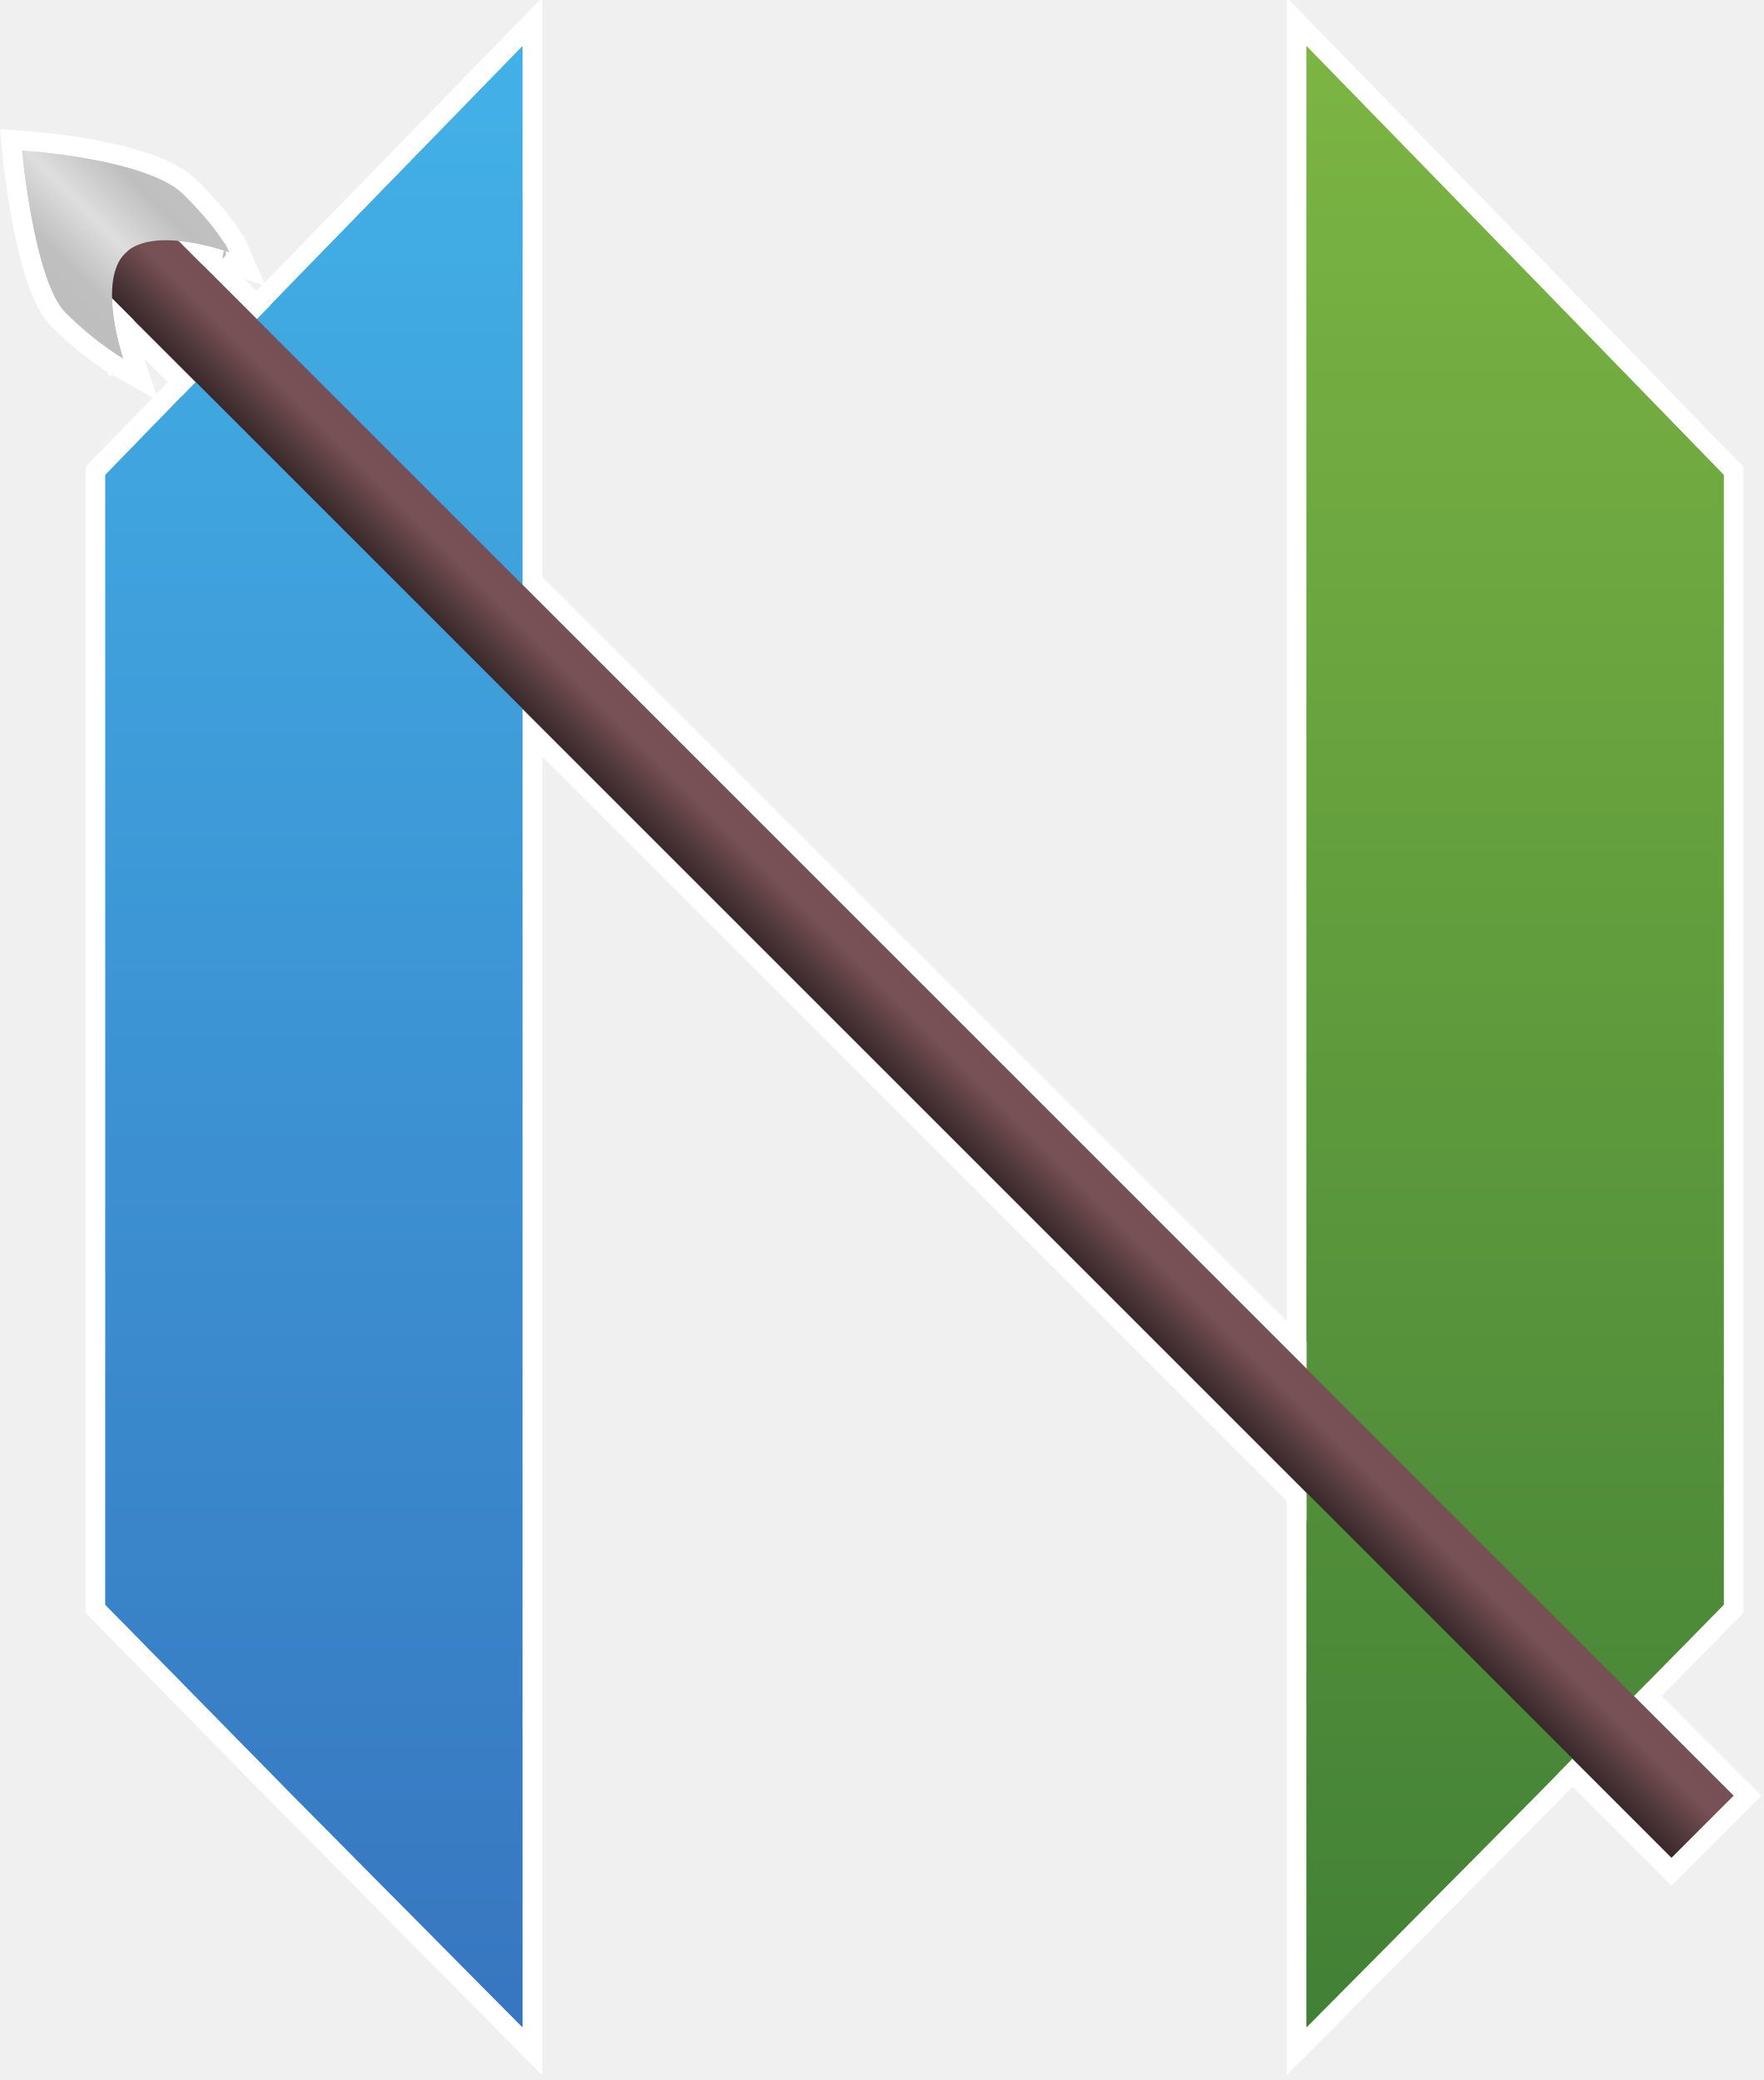
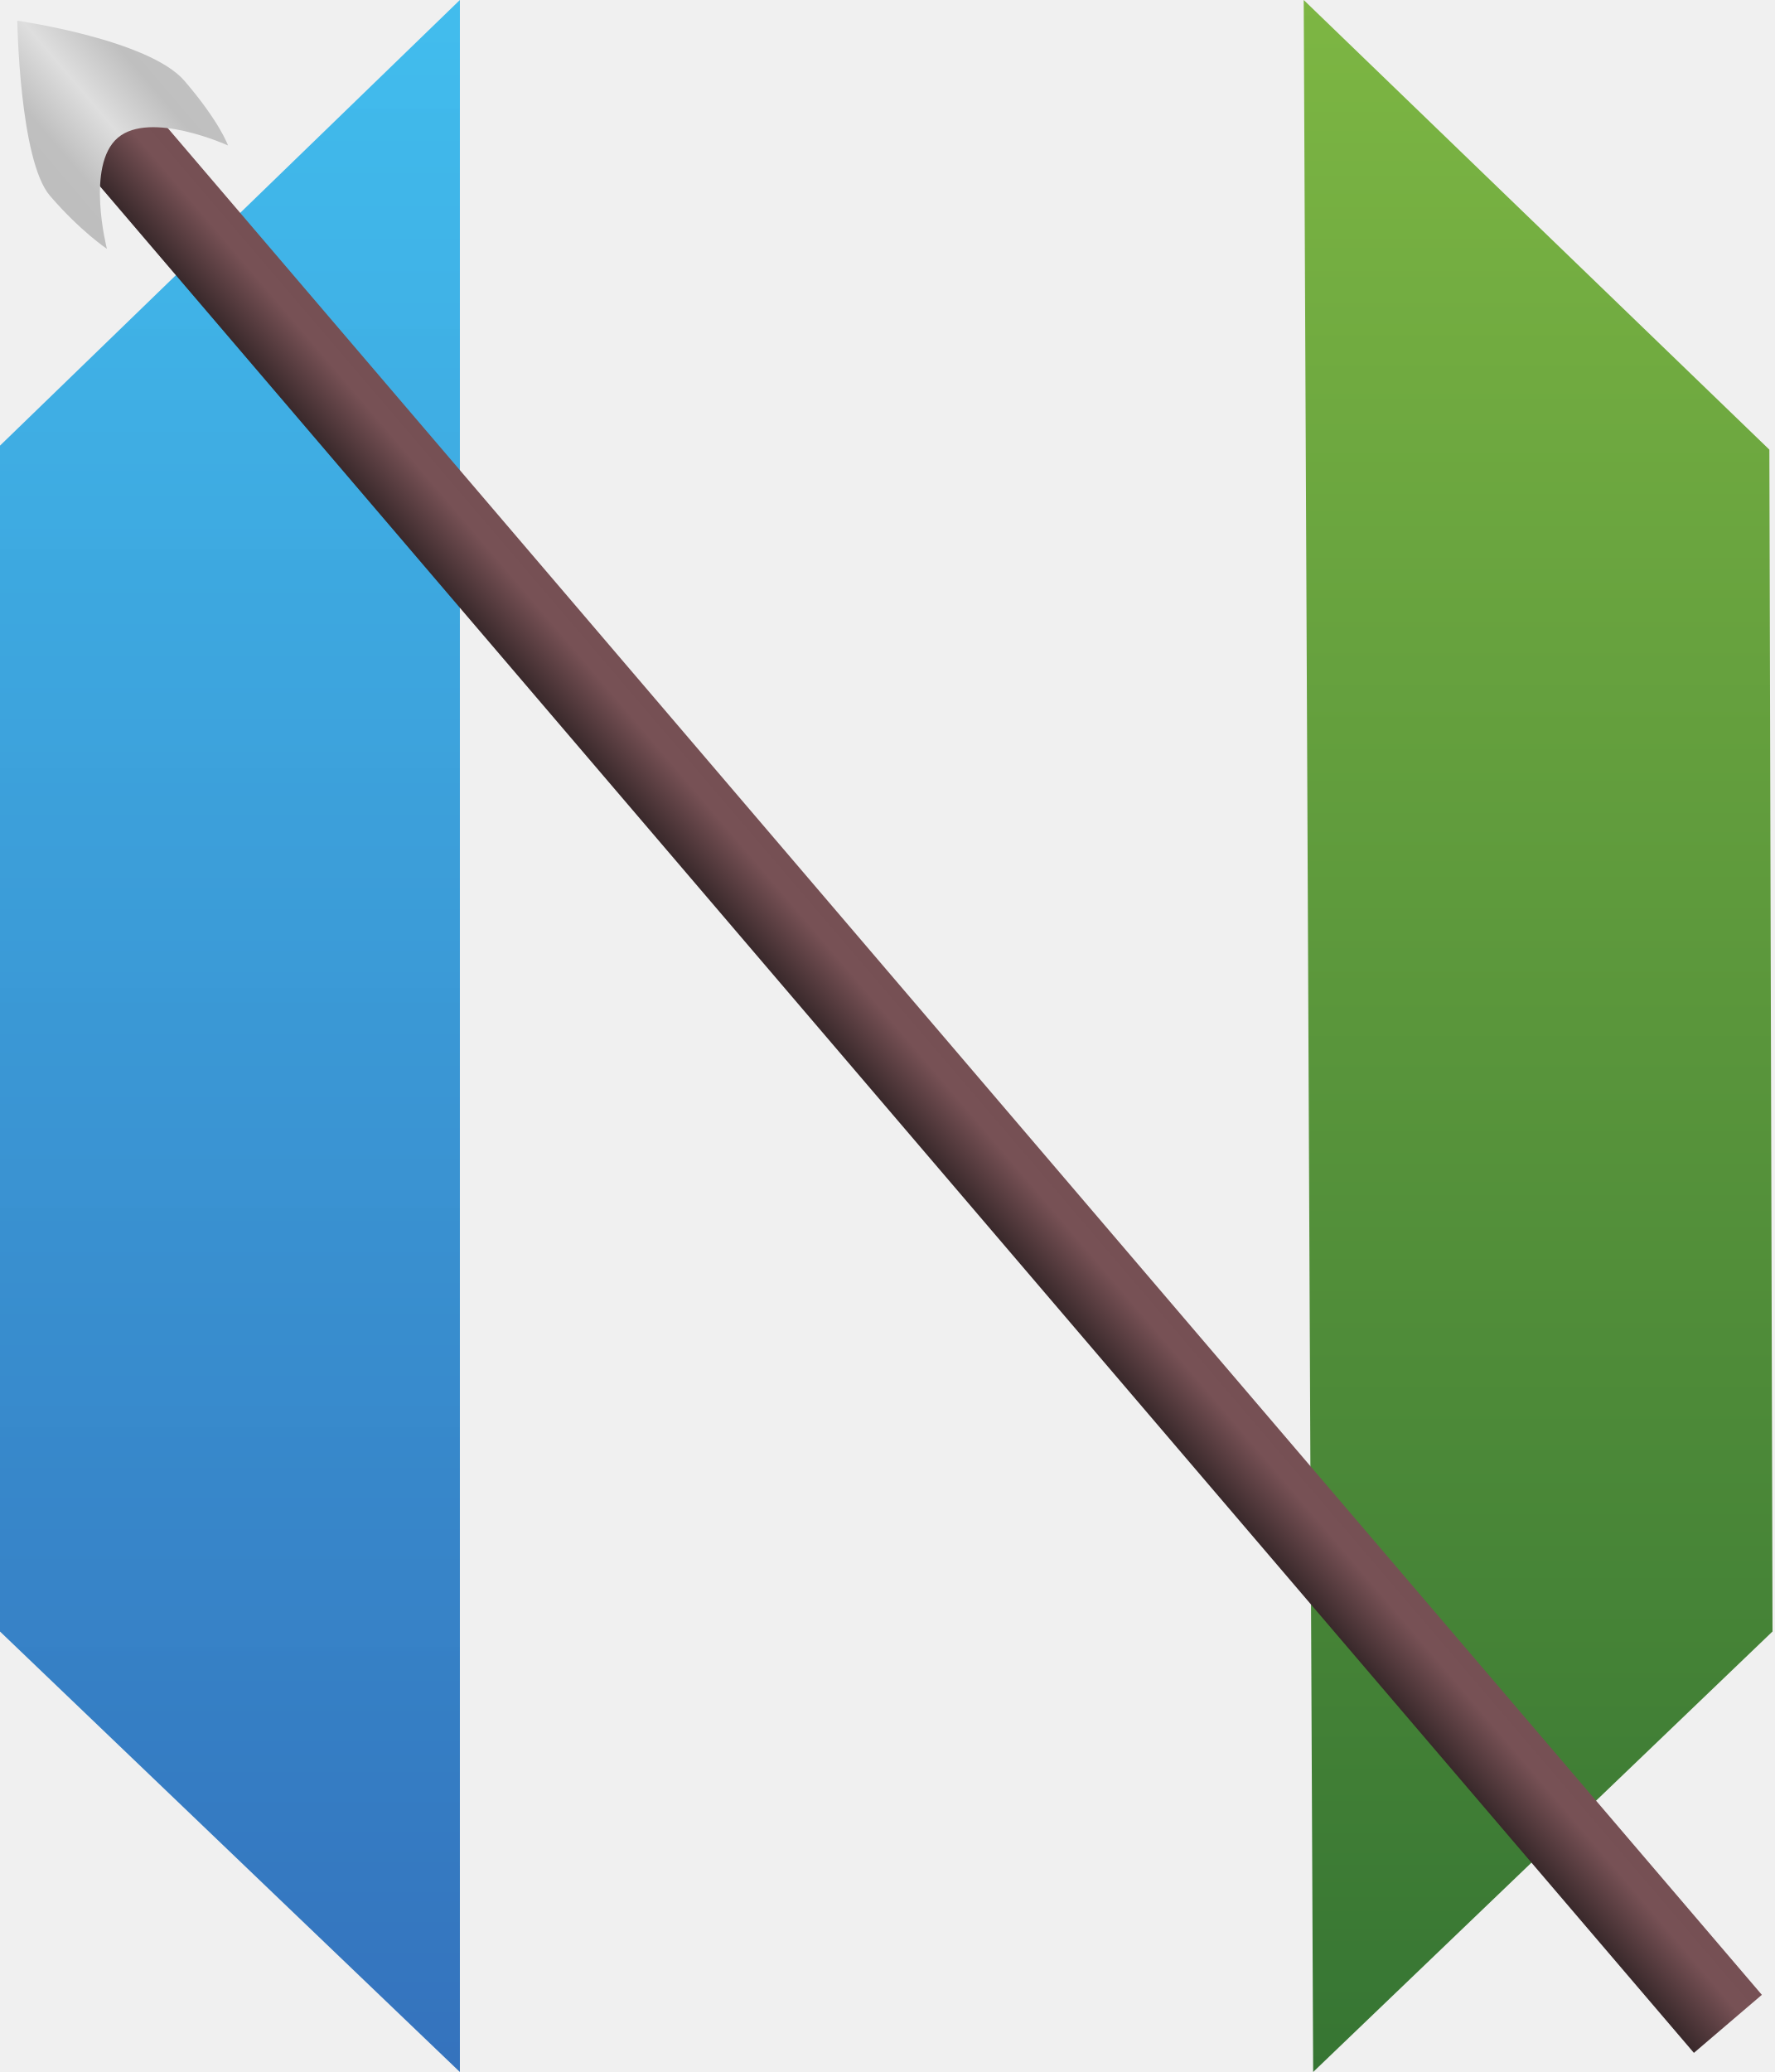
- <svg xmlns="http://www.w3.org/2000/svg" width="267" height="315" viewBox="0 0 267 315" fill="none">
-   <path d="M43.669 41.248L43.669 41.249L14.876 70.871L14.451 71.307V71.916V72.273V72.629V72.985V73.341V73.697V74.052V74.407V74.762V75.117V75.471V75.826V76.179V76.533V76.886V77.24V77.592V77.945V78.297V78.649V79.001V79.353V79.704V80.055V80.406V80.757V81.107V81.457V81.807V82.157V82.506V82.856V83.204V83.553V83.902V84.25V84.598V84.946V85.293V85.641V85.988V86.335V86.681V87.028V87.374V87.72V88.066V88.412V88.757V89.102V89.447V89.792V90.136V90.48V90.824V91.168V91.512V91.855V92.198V92.542V92.884V93.227V93.569V93.912V94.254V94.595V94.937V95.278V95.62V95.961V96.301V96.642V96.983V97.323V97.663V98.003V98.342V98.682V99.021V99.36V99.699V100.038V100.376V100.715V101.053V101.391V101.729V102.066V102.404V102.741V103.078V103.415V103.752V104.089V104.425V104.762V105.098V105.434V105.769V106.105V106.44V106.776V107.111V107.446V107.781V108.115V108.45V108.784V109.118V109.452V109.786V110.12V110.453V110.787V111.12V111.453V111.786V112.119V112.452V112.784V113.117V113.449V113.781V114.113V114.445V114.777V115.108V115.44V115.771V116.102V116.433V116.764V117.095V117.425V117.756V118.086V118.417V118.747V119.077V119.407V119.736V120.066V120.396V120.725V121.054V121.383V121.712V122.041V122.37V122.699V123.028V123.356V123.684V124.013V124.341V124.669V124.997V125.325V125.653V125.98V126.308V126.635V126.963V127.29V127.617V127.944V128.271V128.598V128.925V129.251V129.578V129.905V130.231V130.557V130.884V131.21V131.536V131.862V132.188V132.514V132.839V133.165V133.491V133.816V134.142V134.467V134.792V135.117V135.443V135.768V136.093V136.418V136.743V137.067V137.392V137.717V138.041V138.366V138.69V139.015V139.339V139.664V139.988V140.312V140.636V140.96V141.284V141.608V141.932V142.256V142.58V142.904V143.228V143.551V143.875V144.199V144.522V144.846V145.169V145.493V145.816V146.14V146.463V146.786V147.11V147.433V147.756V148.079V148.402V148.726V149.049V149.372V149.695V150.018V150.341V150.664V150.987V151.31V151.633V151.956V152.278V152.601V152.924V153.247V153.57V153.893V154.215V154.538V154.861V155.184V155.507V155.829V156.152V156.475V156.798V157.12V157.443V157.766V158.089V158.411V158.734V159.057V159.38V159.703V160.025V160.348V160.671V160.994V161.317V161.64V161.962V162.285V162.608V162.931V163.254V163.577V163.9V164.223V164.546V164.869V165.192V165.515V165.838V166.162V166.485V166.808V167.131V167.454V167.778V168.101V168.424V168.748V169.071V169.395V169.718V170.042V170.366V170.689V171.013V171.337V171.66V171.984V172.308V172.632V172.956V173.28V173.604V173.928V174.253V174.577V174.901V175.225V175.55V175.874V176.199V176.524V176.848V177.173V177.498V177.823V178.148V178.473V178.798V179.123V179.448V179.773V180.099V180.424V180.75V181.075V181.401V181.727V182.052V182.378V182.704V183.03V183.356V183.683V184.009V184.335V184.662V184.988V185.315V185.642V185.969V186.296V186.623V186.95V187.277V187.604V187.932V188.259V188.587V188.915V189.243V189.57V189.898V190.227V190.555V190.883V191.212V191.54V191.869V192.198V192.527V192.856V193.185V193.514V193.843V194.173V194.503V194.832V195.162V195.492V195.822V196.152V196.483V196.813V197.144V197.475V197.805V198.136V198.468V198.799V199.13V199.462V199.793V200.125V200.457V200.789V201.121V201.454V201.786V202.119V202.452V202.785V203.118V203.451V203.784V204.118V204.452V204.785V205.119V205.454V205.788V206.122V206.457V206.792V207.127V207.462V207.797V208.132V208.468V208.804V209.14V209.476V209.812V210.148V210.485V210.822V211.158V211.496V211.833V212.17V212.508V212.846V213.184V213.522V213.86V214.199V214.537V214.876V215.215V215.554V215.894V216.233V216.573V216.913V217.253V217.594V217.934V218.275V218.616V218.957V219.299V219.64V219.982V220.324V220.666V221.008V221.351V221.694V222.037V222.38V222.723V223.067V223.411V223.755V224.099V224.443V224.788V225.133V225.478V225.823V226.169V226.514V226.86V227.206V227.553V227.899V228.246V228.593V228.941V229.288V229.636V229.984V230.332V230.68V231.029V231.378V231.727V232.076V232.426V232.776V233.126V233.476V233.827V234.178V234.529V234.88V235.232V235.583V235.935V236.288V236.64V236.993V237.346V237.699V238.053V238.407V238.761V239.115V239.469V239.824V240.179V240.535V240.89V241.246V241.602V241.959V242.315V242.672V243.029V243.643L14.882 244.081L15.051 244.254L15.136 244.339L15.22 244.425L15.304 244.51L15.387 244.595L15.553 244.764L15.636 244.848L15.718 244.932L15.881 245.098L16.043 245.263L16.124 245.345L16.204 245.427L16.363 245.589L16.443 245.67L16.522 245.75L16.601 245.83L16.679 245.91L16.757 245.99L16.835 246.069L16.912 246.148L16.989 246.226L17.066 246.305L17.143 246.383L17.295 246.538L17.371 246.615L17.446 246.691L17.596 246.844L17.671 246.92L17.745 246.995L17.819 247.071L17.893 247.146L18.039 247.295L18.112 247.369L18.185 247.443L18.257 247.516L18.329 247.59L18.472 247.735L18.543 247.808L18.614 247.88L18.685 247.952L18.755 248.024L18.825 248.095L18.895 248.166L18.965 248.237L19.034 248.307L19.103 248.378L19.172 248.448L19.241 248.517L19.309 248.587L19.377 248.656L19.445 248.725L19.512 248.794L19.579 248.862L19.646 248.93L19.713 248.998L19.779 249.066L19.846 249.133L19.912 249.201L19.977 249.268L20.043 249.334L20.108 249.401L20.173 249.467L20.238 249.533L20.302 249.598L20.367 249.664L20.495 249.794L20.558 249.859L20.622 249.923L20.685 249.987L20.748 250.051L20.81 250.115L20.873 250.179L20.935 250.242L20.997 250.305L21.12 250.431L21.243 250.555L21.364 250.679L21.485 250.802L21.605 250.924L21.724 251.045L21.783 251.105L21.842 251.165L21.901 251.225L21.959 251.285L22.017 251.344L22.076 251.403L22.134 251.462L22.191 251.521L22.249 251.58L22.306 251.638L22.363 251.696L22.42 251.754L22.534 251.87L22.646 251.984L22.703 252.041L22.758 252.098L22.869 252.211L22.98 252.324L23.035 252.379L23.09 252.435L23.198 252.546L23.307 252.656L23.361 252.711L23.414 252.766L23.521 252.875L23.574 252.929L23.628 252.983L23.68 253.037L23.733 253.09L23.838 253.197L23.942 253.303L23.994 253.356L24.046 253.409L24.098 253.461L24.149 253.514L24.252 253.618L24.353 253.722L24.455 253.825L24.555 253.927L24.606 253.978L24.656 254.029L24.705 254.08L24.755 254.131L24.805 254.181L24.854 254.231L24.904 254.282L24.953 254.332L25.051 254.432L25.148 254.531L25.245 254.629L25.294 254.679L25.342 254.728L25.39 254.777L25.438 254.825L25.486 254.874L25.533 254.923L25.581 254.971L25.628 255.02L25.676 255.068L25.723 255.116L25.817 255.212L25.911 255.307L25.958 255.355L26.005 255.402L26.098 255.497L26.144 255.544L26.19 255.591L26.236 255.638L26.282 255.685L26.328 255.732L26.374 255.778L26.42 255.825L26.466 255.872L26.511 255.918L26.557 255.964L26.602 256.011L26.647 256.057L26.738 256.149L26.783 256.195L26.828 256.24L26.873 256.286L26.918 256.332L27.007 256.423L27.052 256.468L27.096 256.514L27.185 256.604L27.274 256.694L27.318 256.739L27.362 256.784L27.451 256.874L27.538 256.964L27.582 257.008L27.626 257.053L27.67 257.097L27.713 257.142L27.757 257.186L27.801 257.231L27.844 257.275L27.888 257.319L27.975 257.408L28.061 257.496L28.148 257.584L28.191 257.628L28.234 257.672L28.32 257.76L28.407 257.847L28.45 257.891L28.492 257.935L28.578 258.022L28.664 258.109L28.75 258.196L28.792 258.24L28.835 258.283L28.921 258.37L28.963 258.414L29.006 258.457L29.049 258.501L29.091 258.544L29.134 258.588L29.177 258.631L29.219 258.675L29.262 258.718L29.305 258.761L29.347 258.805L29.433 258.892L29.518 258.978L29.561 259.022L29.603 259.065L29.646 259.109L29.688 259.152L29.774 259.239L29.816 259.282L29.859 259.326L29.945 259.413L30.03 259.5L30.116 259.587L30.201 259.674L30.287 259.761L30.33 259.805L30.373 259.849L30.416 259.892L30.459 259.936L30.502 259.98L30.545 260.024L30.588 260.067L30.631 260.111L30.717 260.199L30.804 260.287L30.891 260.376L30.934 260.42L30.977 260.464L31.064 260.553L31.152 260.641L31.239 260.73L31.327 260.82L31.415 260.909L31.459 260.954L31.503 260.999L31.547 261.044L31.591 261.089L31.68 261.179L31.724 261.224L31.769 261.269L31.813 261.315L31.858 261.36L31.903 261.406L31.948 261.451L31.992 261.497L32.037 261.543L32.082 261.589L32.127 261.634L32.172 261.68L32.218 261.726L32.309 261.819L32.354 261.865L32.4 261.912L32.445 261.958L32.491 262.005L32.583 262.098L32.675 262.192L32.721 262.239L32.768 262.286L32.861 262.381L32.907 262.428L32.954 262.476L33.048 262.571L33.142 262.667L33.189 262.715L33.237 262.764L33.284 262.812L33.332 262.86L33.38 262.909L33.427 262.958L33.475 263.007L33.523 263.055L33.62 263.154L33.717 263.252L33.814 263.352L33.863 263.401L33.913 263.451L33.962 263.501L34.011 263.552L34.06 263.602L34.11 263.653L34.16 263.703L34.21 263.754L34.26 263.805L34.31 263.856L34.41 263.958L34.512 264.061L34.563 264.113L34.614 264.165L34.665 264.217L34.716 264.269L34.819 264.374L34.923 264.48L34.975 264.533L35.027 264.586L35.08 264.639L35.132 264.693L35.185 264.747L35.238 264.8L35.291 264.854L35.344 264.909L35.397 264.963L35.451 265.017L35.559 265.127L35.667 265.237L35.721 265.292L35.776 265.348L35.831 265.404L35.885 265.46L35.941 265.516L35.996 265.572L36.051 265.628L36.107 265.685L36.163 265.742L36.219 265.799L36.331 265.914L36.388 265.971L36.445 266.029L36.559 266.145L36.616 266.204L36.674 266.262L36.732 266.321L36.79 266.38L36.906 266.499L37.023 266.618L37.082 266.678L37.142 266.738L37.201 266.799L37.261 266.859L37.32 266.92L37.38 266.981L37.441 267.043L37.501 267.104L37.562 267.166L37.623 267.228L37.684 267.29L37.745 267.352L37.807 267.415L37.868 267.478L37.93 267.541L37.992 267.604L38.055 267.668L38.118 267.732L38.181 267.796L38.244 267.86L38.307 267.924L38.371 267.989L38.498 268.119L38.627 268.25L38.692 268.316L38.757 268.383L38.888 268.516L38.954 268.583L39.02 268.65L39.086 268.717L39.152 268.785L39.219 268.853L39.286 268.921L39.353 268.989L39.421 269.058L39.489 269.127L39.556 269.196L39.693 269.335L39.831 269.476L39.9 269.546L39.97 269.617L40.04 269.688L40.11 269.76L40.18 269.831L40.251 269.903L40.322 269.975L40.393 270.048L40.464 270.12L40.536 270.193L40.681 270.34L40.753 270.414L40.826 270.488L40.899 270.563L40.972 270.637L41.12 270.788L41.194 270.863L41.269 270.939L41.344 271.015L41.419 271.092L41.494 271.169L41.57 271.246L41.722 271.401L41.799 271.479L41.876 271.557L41.953 271.635L42.03 271.714L42.186 271.873L42.265 271.953L42.343 272.033L42.422 272.113L42.502 272.194L42.661 272.356L42.742 272.438L42.822 272.52L42.903 272.602L42.984 272.685L43.148 272.851L43.23 272.935L43.312 273.019L43.395 273.103L43.478 273.188L43.645 273.358L43.729 273.444L43.814 273.53L43.899 273.616L43.984 273.703L43.989 273.707L78.044 308.056L80.609 310.643V307V7V3.309L78.035 5.954L43.669 41.248Z" fill="url(#paint0_linear_8_38)" stroke="white" stroke-width="3" />
-   <path d="M233.286 41.248L233.287 41.249L262.08 70.871L262.504 71.307V71.916V72.273V72.629V72.985V73.341V73.697V74.052V74.407V74.762V75.117V75.471V75.826V76.179V76.533V76.886V77.24V77.592V77.945V78.297V78.649V79.001V79.353V79.704V80.055V80.406V80.757V81.107V81.457V81.807V82.157V82.506V82.856V83.204V83.553V83.902V84.25V84.598V84.946V85.293V85.641V85.988V86.335V86.681V87.028V87.374V87.72V88.066V88.412V88.757V89.102V89.447V89.792V90.136V90.48V90.824V91.168V91.512V91.855V92.198V92.542V92.884V93.227V93.569V93.912V94.254V94.595V94.937V95.278V95.62V95.961V96.301V96.642V96.983V97.323V97.663V98.003V98.342V98.682V99.021V99.36V99.699V100.038V100.376V100.715V101.053V101.391V101.729V102.066V102.404V102.741V103.078V103.415V103.752V104.089V104.425V104.762V105.098V105.434V105.769V106.105V106.44V106.776V107.111V107.446V107.781V108.115V108.45V108.784V109.118V109.452V109.786V110.12V110.453V110.787V111.12V111.453V111.786V112.119V112.452V112.784V113.117V113.449V113.781V114.113V114.445V114.777V115.108V115.44V115.771V116.102V116.433V116.764V117.095V117.425V117.756V118.086V118.417V118.747V119.077V119.407V119.736V120.066V120.396V120.725V121.054V121.383V121.712V122.041V122.37V122.699V123.028V123.356V123.684V124.013V124.341V124.669V124.997V125.325V125.653V125.98V126.308V126.635V126.963V127.29V127.617V127.944V128.271V128.598V128.925V129.251V129.578V129.905V130.231V130.557V130.884V131.21V131.536V131.862V132.188V132.514V132.839V133.165V133.491V133.816V134.142V134.467V134.792V135.117V135.443V135.768V136.093V136.418V136.743V137.067V137.392V137.717V138.041V138.366V138.69V139.015V139.339V139.664V139.988V140.312V140.636V140.96V141.284V141.608V141.932V142.256V142.58V142.904V143.228V143.551V143.875V144.199V144.522V144.846V145.169V145.493V145.816V146.14V146.463V146.786V147.11V147.433V147.756V148.079V148.402V148.726V149.049V149.372V149.695V150.018V150.341V150.664V150.987V151.31V151.633V151.956V152.278V152.601V152.924V153.247V153.57V153.893V154.215V154.538V154.861V155.184V155.507V155.829V156.152V156.475V156.798V157.12V157.443V157.766V158.089V158.411V158.734V159.057V159.38V159.703V160.025V160.348V160.671V160.994V161.317V161.64V161.962V162.285V162.608V162.931V163.254V163.577V163.9V164.223V164.546V164.869V165.192V165.515V165.838V166.162V166.485V166.808V167.131V167.454V167.778V168.101V168.424V168.748V169.071V169.395V169.718V170.042V170.366V170.689V171.013V171.337V171.66V171.984V172.308V172.632V172.956V173.28V173.604V173.928V174.253V174.577V174.901V175.225V175.55V175.874V176.199V176.524V176.848V177.173V177.498V177.823V178.148V178.473V178.798V179.123V179.448V179.773V180.099V180.424V180.75V181.075V181.401V181.727V182.052V182.378V182.704V183.03V183.356V183.683V184.009V184.335V184.662V184.988V185.315V185.642V185.969V186.296V186.623V186.95V187.277V187.604V187.932V188.259V188.587V188.915V189.243V189.57V189.898V190.227V190.555V190.883V191.212V191.54V191.869V192.198V192.527V192.856V193.185V193.514V193.843V194.173V194.503V194.832V195.162V195.492V195.822V196.152V196.483V196.813V197.144V197.475V197.805V198.136V198.468V198.799V199.13V199.462V199.793V200.125V200.457V200.789V201.121V201.454V201.786V202.119V202.452V202.785V203.118V203.451V203.784V204.118V204.452V204.785V205.119V205.454V205.788V206.122V206.457V206.792V207.127V207.462V207.797V208.132V208.468V208.804V209.14V209.476V209.812V210.148V210.485V210.822V211.158V211.496V211.833V212.17V212.508V212.846V213.184V213.522V213.86V214.199V214.537V214.876V215.215V215.554V215.894V216.233V216.573V216.913V217.253V217.594V217.934V218.275V218.616V218.957V219.299V219.64V219.982V220.324V220.666V221.008V221.351V221.694V222.037V222.38V222.723V223.067V223.411V223.755V224.099V224.443V224.788V225.133V225.478V225.823V226.169V226.514V226.86V227.206V227.553V227.899V228.246V228.593V228.941V229.288V229.636V229.984V230.332V230.68V231.029V231.378V231.727V232.076V232.426V232.776V233.126V233.476V233.827V234.178V234.529V234.88V235.232V235.583V235.935V236.288V236.64V236.993V237.346V237.699V238.053V238.407V238.761V239.115V239.469V239.824V240.179V240.535V240.89V241.246V241.602V241.959V242.315V242.672V243.029V243.643L262.074 244.081L261.904 244.254L261.82 244.339L261.736 244.425L261.652 244.51L261.569 244.595L261.403 244.764L261.32 244.848L261.238 244.932L261.075 245.098L260.913 245.263L260.832 245.345L260.752 245.427L260.592 245.589L260.513 245.67L260.434 245.75L260.355 245.83L260.277 245.91L260.199 245.99L260.121 246.069L260.043 246.148L259.966 246.226L259.889 246.305L259.813 246.383L259.66 246.538L259.585 246.615L259.509 246.691L259.359 246.844L259.285 246.92L259.21 246.995L259.137 247.071L259.063 247.146L258.916 247.295L258.843 247.369L258.771 247.443L258.699 247.516L258.627 247.59L258.483 247.735L258.412 247.808L258.341 247.88L258.271 247.952L258.2 248.024L258.13 248.095L258.06 248.166L257.991 248.237L257.922 248.307L257.853 248.378L257.784 248.448L257.715 248.517L257.647 248.587L257.579 248.656L257.511 248.725L257.444 248.794L257.376 248.862L257.309 248.93L257.243 248.998L257.176 249.066L257.11 249.133L257.044 249.201L256.978 249.268L256.913 249.334L256.848 249.401L256.783 249.467L256.718 249.533L256.653 249.598L256.589 249.664L256.461 249.794L256.397 249.859L256.334 249.923L256.271 249.987L256.208 250.051L256.145 250.115L256.083 250.179L256.021 250.242L255.959 250.305L255.835 250.431L255.713 250.555L255.592 250.679L255.471 250.802L255.351 250.924L255.232 251.045L255.173 251.105L255.114 251.165L255.055 251.225L254.997 251.285L254.938 251.344L254.88 251.403L254.822 251.462L254.764 251.521L254.707 251.58L254.649 251.638L254.592 251.696L254.535 251.754L254.422 251.87L254.309 251.984L254.253 252.041L254.197 252.098L254.086 252.211L253.976 252.324L253.921 252.379L253.866 252.435L253.757 252.546L253.649 252.656L253.595 252.711L253.541 252.766L253.434 252.875L253.381 252.929L253.328 252.983L253.275 253.037L253.223 253.09L253.118 253.197L253.013 253.303L252.961 253.356L252.91 253.409L252.858 253.461L252.807 253.514L252.704 253.618L252.602 253.722L252.501 253.825L252.4 253.927L252.35 253.978L252.3 254.029L252.25 254.08L252.201 254.131L252.151 254.181L252.101 254.231L252.052 254.282L252.003 254.332L251.905 254.432L251.807 254.531L251.71 254.629L251.662 254.679L251.614 254.728L251.566 254.777L251.518 254.825L251.47 254.874L251.422 254.923L251.375 254.971L251.327 255.02L251.28 255.068L251.233 255.116L251.138 255.212L251.044 255.307L250.998 255.355L250.951 255.402L250.858 255.497L250.812 255.544L250.766 255.591L250.719 255.638L250.673 255.685L250.627 255.732L250.582 255.778L250.536 255.825L250.49 255.872L250.445 255.918L250.399 255.964L250.354 256.011L250.308 256.057L250.218 256.149L250.173 256.195L250.128 256.24L250.083 256.286L250.038 256.332L249.948 256.423L249.904 256.468L249.859 256.514L249.77 256.604L249.682 256.694L249.637 256.739L249.593 256.784L249.505 256.874L249.417 256.964L249.373 257.008L249.33 257.053L249.286 257.097L249.242 257.142L249.199 257.186L249.155 257.231L249.111 257.275L249.068 257.319L248.981 257.408L248.894 257.496L248.808 257.584L248.765 257.628L248.721 257.672L248.635 257.76L248.549 257.847L248.506 257.891L248.463 257.935L248.377 258.022L248.292 258.109L248.206 258.196L248.163 258.24L248.12 258.283L248.035 258.37L247.992 258.414L247.95 258.457L247.907 258.501L247.864 258.544L247.822 258.588L247.779 258.631L247.736 258.675L247.694 258.718L247.651 258.761L247.608 258.805L247.523 258.892L247.438 258.978L247.395 259.022L247.353 259.065L247.31 259.109L247.267 259.152L247.182 259.239L247.139 259.282L247.097 259.326L247.011 259.413L246.926 259.5L246.84 259.587L246.754 259.674L246.669 259.761L246.626 259.805L246.583 259.849L246.54 259.892L246.497 259.936L246.454 259.98L246.411 260.024L246.368 260.067L246.325 260.111L246.238 260.199L246.152 260.287L246.065 260.376L246.022 260.42L245.978 260.464L245.891 260.553L245.804 260.641L245.717 260.73L245.629 260.82L245.541 260.909L245.497 260.954L245.453 260.999L245.409 261.044L245.364 261.089L245.276 261.179L245.231 261.224L245.187 261.269L245.142 261.315L245.098 261.36L245.053 261.406L245.008 261.451L244.963 261.497L244.918 261.543L244.873 261.589L244.828 261.634L244.783 261.68L244.738 261.726L244.647 261.819L244.602 261.865L244.556 261.912L244.51 261.958L244.465 262.005L244.373 262.098L244.281 262.192L244.234 262.239L244.188 262.286L244.095 262.381L244.048 262.428L244.002 262.476L243.908 262.571L243.814 262.667L243.766 262.715L243.719 262.764L243.671 262.812L243.624 262.86L243.576 262.909L243.528 262.958L243.48 263.007L243.432 263.055L243.336 263.154L243.239 263.252L243.141 263.352L243.092 263.401L243.043 263.451L242.994 263.501L242.945 263.552L242.895 263.602L242.846 263.653L242.796 263.703L242.746 263.754L242.696 263.805L242.646 263.856L242.545 263.958L242.444 264.061L242.393 264.113L242.342 264.165L242.291 264.217L242.24 264.269L242.136 264.374L242.033 264.48L241.981 264.533L241.928 264.586L241.876 264.639L241.824 264.693L241.771 264.747L241.718 264.8L241.665 264.854L241.612 264.909L241.558 264.963L241.505 265.017L241.397 265.127L241.289 265.237L241.235 265.292L241.18 265.348L241.125 265.404L241.07 265.46L241.015 265.516L240.96 265.572L240.904 265.628L240.849 265.685L240.793 265.742L240.737 265.799L240.624 265.914L240.568 265.971L240.511 266.029L240.397 266.145L240.339 266.204L240.282 266.262L240.224 266.321L240.166 266.38L240.05 266.499L239.932 266.618L239.873 266.678L239.814 266.738L239.755 266.799L239.695 266.859L239.635 266.92L239.575 266.981L239.515 267.043L239.455 267.104L239.394 267.166L239.333 267.228L239.272 267.29L239.211 267.352L239.149 267.415L239.087 267.478L239.025 267.541L238.963 267.604L238.901 267.668L238.838 267.732L238.775 267.796L238.712 267.86L238.649 267.924L238.585 267.989L238.457 268.119L238.328 268.25L238.264 268.316L238.199 268.383L238.068 268.516L238.002 268.583L237.936 268.65L237.87 268.717L237.803 268.785L237.737 268.853L237.67 268.921L237.602 268.989L237.535 269.058L237.467 269.127L237.399 269.196L237.262 269.335L237.125 269.476L237.055 269.546L236.986 269.617L236.916 269.688L236.846 269.76L236.775 269.831L236.705 269.903L236.634 269.975L236.563 270.048L236.491 270.12L236.42 270.193L236.275 270.34L236.203 270.414L236.13 270.488L236.057 270.563L235.983 270.637L235.836 270.788L235.761 270.863L235.687 270.939L235.612 271.015L235.537 271.092L235.461 271.169L235.386 271.246L235.233 271.401L235.157 271.479L235.08 271.557L235.003 271.635L234.925 271.714L234.769 271.873L234.691 271.953L234.612 272.033L234.533 272.113L234.454 272.194L234.294 272.356L234.214 272.438L234.134 272.52L234.053 272.602L233.972 272.685L233.808 272.851L233.726 272.935L233.644 273.019L233.561 273.103L233.478 273.188L233.31 273.358L233.226 273.444L233.142 273.53L233.057 273.616L232.972 273.703L232.967 273.707L198.911 308.056L196.346 310.643V307V7V3.309L198.921 5.954L233.286 41.248Z" fill="url(#paint1_linear_8_38)" stroke="white" stroke-width="3" />
-   <rect x="12.414" y="42.752" width="16.263" height="340.389" transform="rotate(-45 12.414 42.7517)" fill="url(#paint2_linear_8_38)" stroke="white" stroke-width="3" />
-   <path d="M3.32 22.79L3.415 21.293L1.661 21.181L1.827 22.931L3.32 22.79ZM3.32 22.79C3.415 21.293 3.415 21.293 3.416 21.293L3.417 21.293L3.42 21.293L3.432 21.294L3.476 21.297C3.514 21.299 3.57 21.303 3.643 21.308C3.788 21.319 3.999 21.335 4.269 21.357C4.808 21.402 5.582 21.471 6.527 21.572C8.415 21.773 10.995 22.1 13.755 22.602C16.51 23.103 19.479 23.784 22.132 24.703C24.747 25.609 27.227 26.802 28.851 28.416C31.669 31.218 33.458 33.463 34.553 35.033C35.101 35.818 35.475 36.433 35.717 36.864C35.838 37.08 35.926 37.249 35.986 37.371C36.017 37.431 36.04 37.48 36.057 37.517C36.061 37.527 36.066 37.536 36.069 37.544C36.072 37.55 36.075 37.557 36.078 37.562L36.085 37.578L36.087 37.584L36.089 37.587L36.089 37.588C36.089 37.588 36.09 37.589 34.714 38.188L36.09 37.589L37.482 40.787L34.204 39.598L34.203 39.598L34.203 39.598L34.203 39.598L34.2 39.597L34.18 39.59C34.162 39.583 34.133 39.573 34.094 39.56C34.017 39.533 33.9 39.493 33.748 39.443C33.443 39.344 32.998 39.204 32.45 39.049C31.35 38.739 29.849 38.37 28.231 38.132C26.602 37.891 24.916 37.791 23.422 37.982C21.918 38.173 20.761 38.639 20.006 39.389C19.252 40.139 18.773 41.304 18.565 42.828C18.359 44.34 18.44 46.052 18.661 47.705C18.881 49.348 19.231 50.873 19.528 51.993C19.677 52.55 19.81 53.003 19.906 53.313C19.954 53.468 19.993 53.588 20.019 53.667C20.032 53.706 20.041 53.735 20.048 53.754L20.054 53.774L20.055 53.778L20.056 53.778L20.056 53.778L20.056 53.778L21.33 57.486L17.906 55.575L18.637 54.265C17.906 55.575 17.906 55.575 17.905 55.575L17.905 55.574L17.903 55.573L17.899 55.571L17.886 55.564L17.844 55.54C17.808 55.519 17.757 55.489 17.692 55.451C17.563 55.374 17.377 55.262 17.142 55.114C16.671 54.817 16 54.375 15.18 53.784C13.54 52.603 11.301 50.823 8.872 48.408C7.422 46.966 6.329 44.547 5.479 41.999C4.608 39.388 3.915 36.393 3.378 33.586C2.84 30.772 2.453 28.112 2.2 26.157C2.074 25.179 1.981 24.376 1.919 23.816C1.888 23.535 1.865 23.316 1.85 23.166C1.842 23.09 1.837 23.033 1.833 22.993L1.828 22.948L1.827 22.936L1.827 22.933L1.827 22.931C1.827 22.931 1.827 22.931 3.32 22.79Z" fill="url(#paint3_linear_8_38)" stroke="white" stroke-width="3" />
-   <path d="M44.759 42.294L79.124 7V307L45.069 272.651C30.518 257.84 30.518 257.84 15.967 243.029C15.967 182.046 15.967 132.821 15.967 71.916C28.219 59.311 28.351 59.175 44.759 42.294Z" fill="url(#paint4_linear_8_38)" />
-   <path d="M232.227 42.294L197.861 7V307L231.917 272.651C246.468 257.84 246.468 257.84 261.019 243.029C261.019 182.046 261.019 132.821 261.019 71.916C248.767 59.311 248.635 59.175 232.227 42.294Z" fill="url(#paint5_linear_8_38)" />
-   <rect x="14.55" y="42.752" width="13.263" height="337.389" transform="rotate(-45 14.5503 42.7517)" fill="url(#paint6_linear_8_38)" />
-   <path d="M3.335 22.79C3.335 22.79 22.29 23.995 27.808 29.48C33.327 34.966 34.729 38.188 34.729 38.188C34.729 38.188 23.279 34.035 18.963 38.325C14.648 42.615 18.652 54.265 18.652 54.265C18.652 54.265 14.674 52.045 9.944 47.344C5.215 42.643 3.335 22.79 3.335 22.79Z" fill="url(#paint7_linear_8_38)" />
+ <svg xmlns="http://www.w3.org/2000/svg" width="257" height="300" viewBox="0 0 257 300" fill="none">
+   <path fill-rule="evenodd" clip-rule="evenodd" d="M-1.77502e-07 64.521L66.595 1.83208e-07L66.595 300L-6.49874e-07 236.224L-1.77502e-07 64.521Z" fill="url(#paint0_linear_13_30)" />
+   <path fill-rule="evenodd" clip-rule="evenodd" d="M256.225 65.103L188.793 -1.86766e-07L190.16 300L256.681 236.217L256.225 65.103Z" fill="url(#paint1_linear_13_30)" />
+   <rect x="9.345" y="20.966" width="12.94" height="363.312" transform="rotate(-40.5 9.3445 20.9661)" fill="url(#paint2_linear_13_30)" />
+   <path d="M2.504 2.994C2.504 2.994 21.57 5.72 26.712 11.704C31.854 17.689 33.015 21.057 33.015 21.057C33.015 21.057 21.771 15.948 17.067 19.942C12.363 23.935 15.484 36.031 15.484 36.031C15.484 36.031 11.639 33.47 7.232 28.342C2.826 23.213 2.504 2.994 2.504 2.994Z" fill="url(#paint3_linear_13_30)" />
  <defs>
-     <linearGradient id="paint0_linear_8_38" x1="47.531" y1="7" x2="47.531" y2="307" gradientUnits="userSpaceOnUse">
-       <stop stop-color="#42B1E7" />
-       <stop offset="1" stop-color="#3776C0" />
+     <linearGradient id="paint0_linear_13_30" x1="33.297" y1="9.16041e-08" x2="33.297" y2="300" gradientUnits="userSpaceOnUse">
+       <stop stop-color="#16B0ED" stop-opacity="0.8" />
+       <stop offset="1" stop-color="#0F59B2" stop-opacity="0.837" />
    </linearGradient>
-     <linearGradient id="paint1_linear_8_38" x1="229.425" y1="7" x2="229.425" y2="307" gradientUnits="userSpaceOnUse">
-       <stop stop-color="#7CB543" />
-       <stop offset="1" stop-color="#428036" />
+     <linearGradient id="paint1_linear_13_30" x1="222.737" y1="-9.33828e-08" x2="222.737" y2="300" gradientUnits="userSpaceOnUse">
+       <stop stop-color="#7DB643" />
+       <stop offset="1" stop-color="#367533" />
    </linearGradient>
-     <linearGradient id="paint2_linear_8_38" x1="27.866" y1="236.857" x2="14.468" y2="236.857" gradientUnits="userSpaceOnUse">
+     <linearGradient id="paint2_linear_13_30" x1="22.351" y1="229.986" x2="9.279" y2="229.986" gradientUnits="userSpaceOnUse">
      <stop stop-color="#765054" />
      <stop offset="0.328" stop-color="#775155" />
      <stop offset="1" stop-color="#38282A" />
    </linearGradient>
-     <linearGradient id="paint3_linear_8_38" x1="29.552" y1="26.847" x2="7.447" y2="48.952" gradientUnits="userSpaceOnUse">
-       <stop stop-color="#C2C2C2" />
-       <stop offset="0.226" stop-color="#BFBFBF" />
-       <stop offset="0.485" stop-color="#DEDEDE" />
-       <stop offset="0.738" stop-color="#BFBFBF" />
-       <stop offset="1" stop-color="#BDBDBD" />
-     </linearGradient>
-     <linearGradient id="paint4_linear_8_38" x1="47.545" y1="7" x2="47.545" y2="307" gradientUnits="userSpaceOnUse">
-       <stop stop-color="#42B1E7" />
-       <stop offset="1" stop-color="#3776C0" />
-     </linearGradient>
-     <linearGradient id="paint5_linear_8_38" x1="229.44" y1="7" x2="229.44" y2="307" gradientUnits="userSpaceOnUse">
-       <stop stop-color="#7CB543" />
-       <stop offset="1" stop-color="#428036" />
-     </linearGradient>
-     <linearGradient id="paint6_linear_8_38" x1="27.881" y1="236.857" x2="14.483" y2="236.857" gradientUnits="userSpaceOnUse">
-       <stop stop-color="#765054" />
-       <stop offset="0.328" stop-color="#775155" />
-       <stop offset="1" stop-color="#38282A" />
-     </linearGradient>
-     <linearGradient id="paint7_linear_8_38" x1="29.568" y1="26.847" x2="7.462" y2="48.952" gradientUnits="userSpaceOnUse">
+     <linearGradient id="paint3_linear_13_30" x1="28.7" y1="9.182" x2="4.595" y2="29.769" gradientUnits="userSpaceOnUse">
      <stop stop-color="#C2C2C2" />
      <stop offset="0.226" stop-color="#BFBFBF" />
      <stop offset="0.485" stop-color="#DEDEDE" />
      <stop offset="0.738" stop-color="#BFBFBF" />
      <stop offset="1" stop-color="#BDBDBD" />
    </linearGradient>
  </defs>
</svg>
